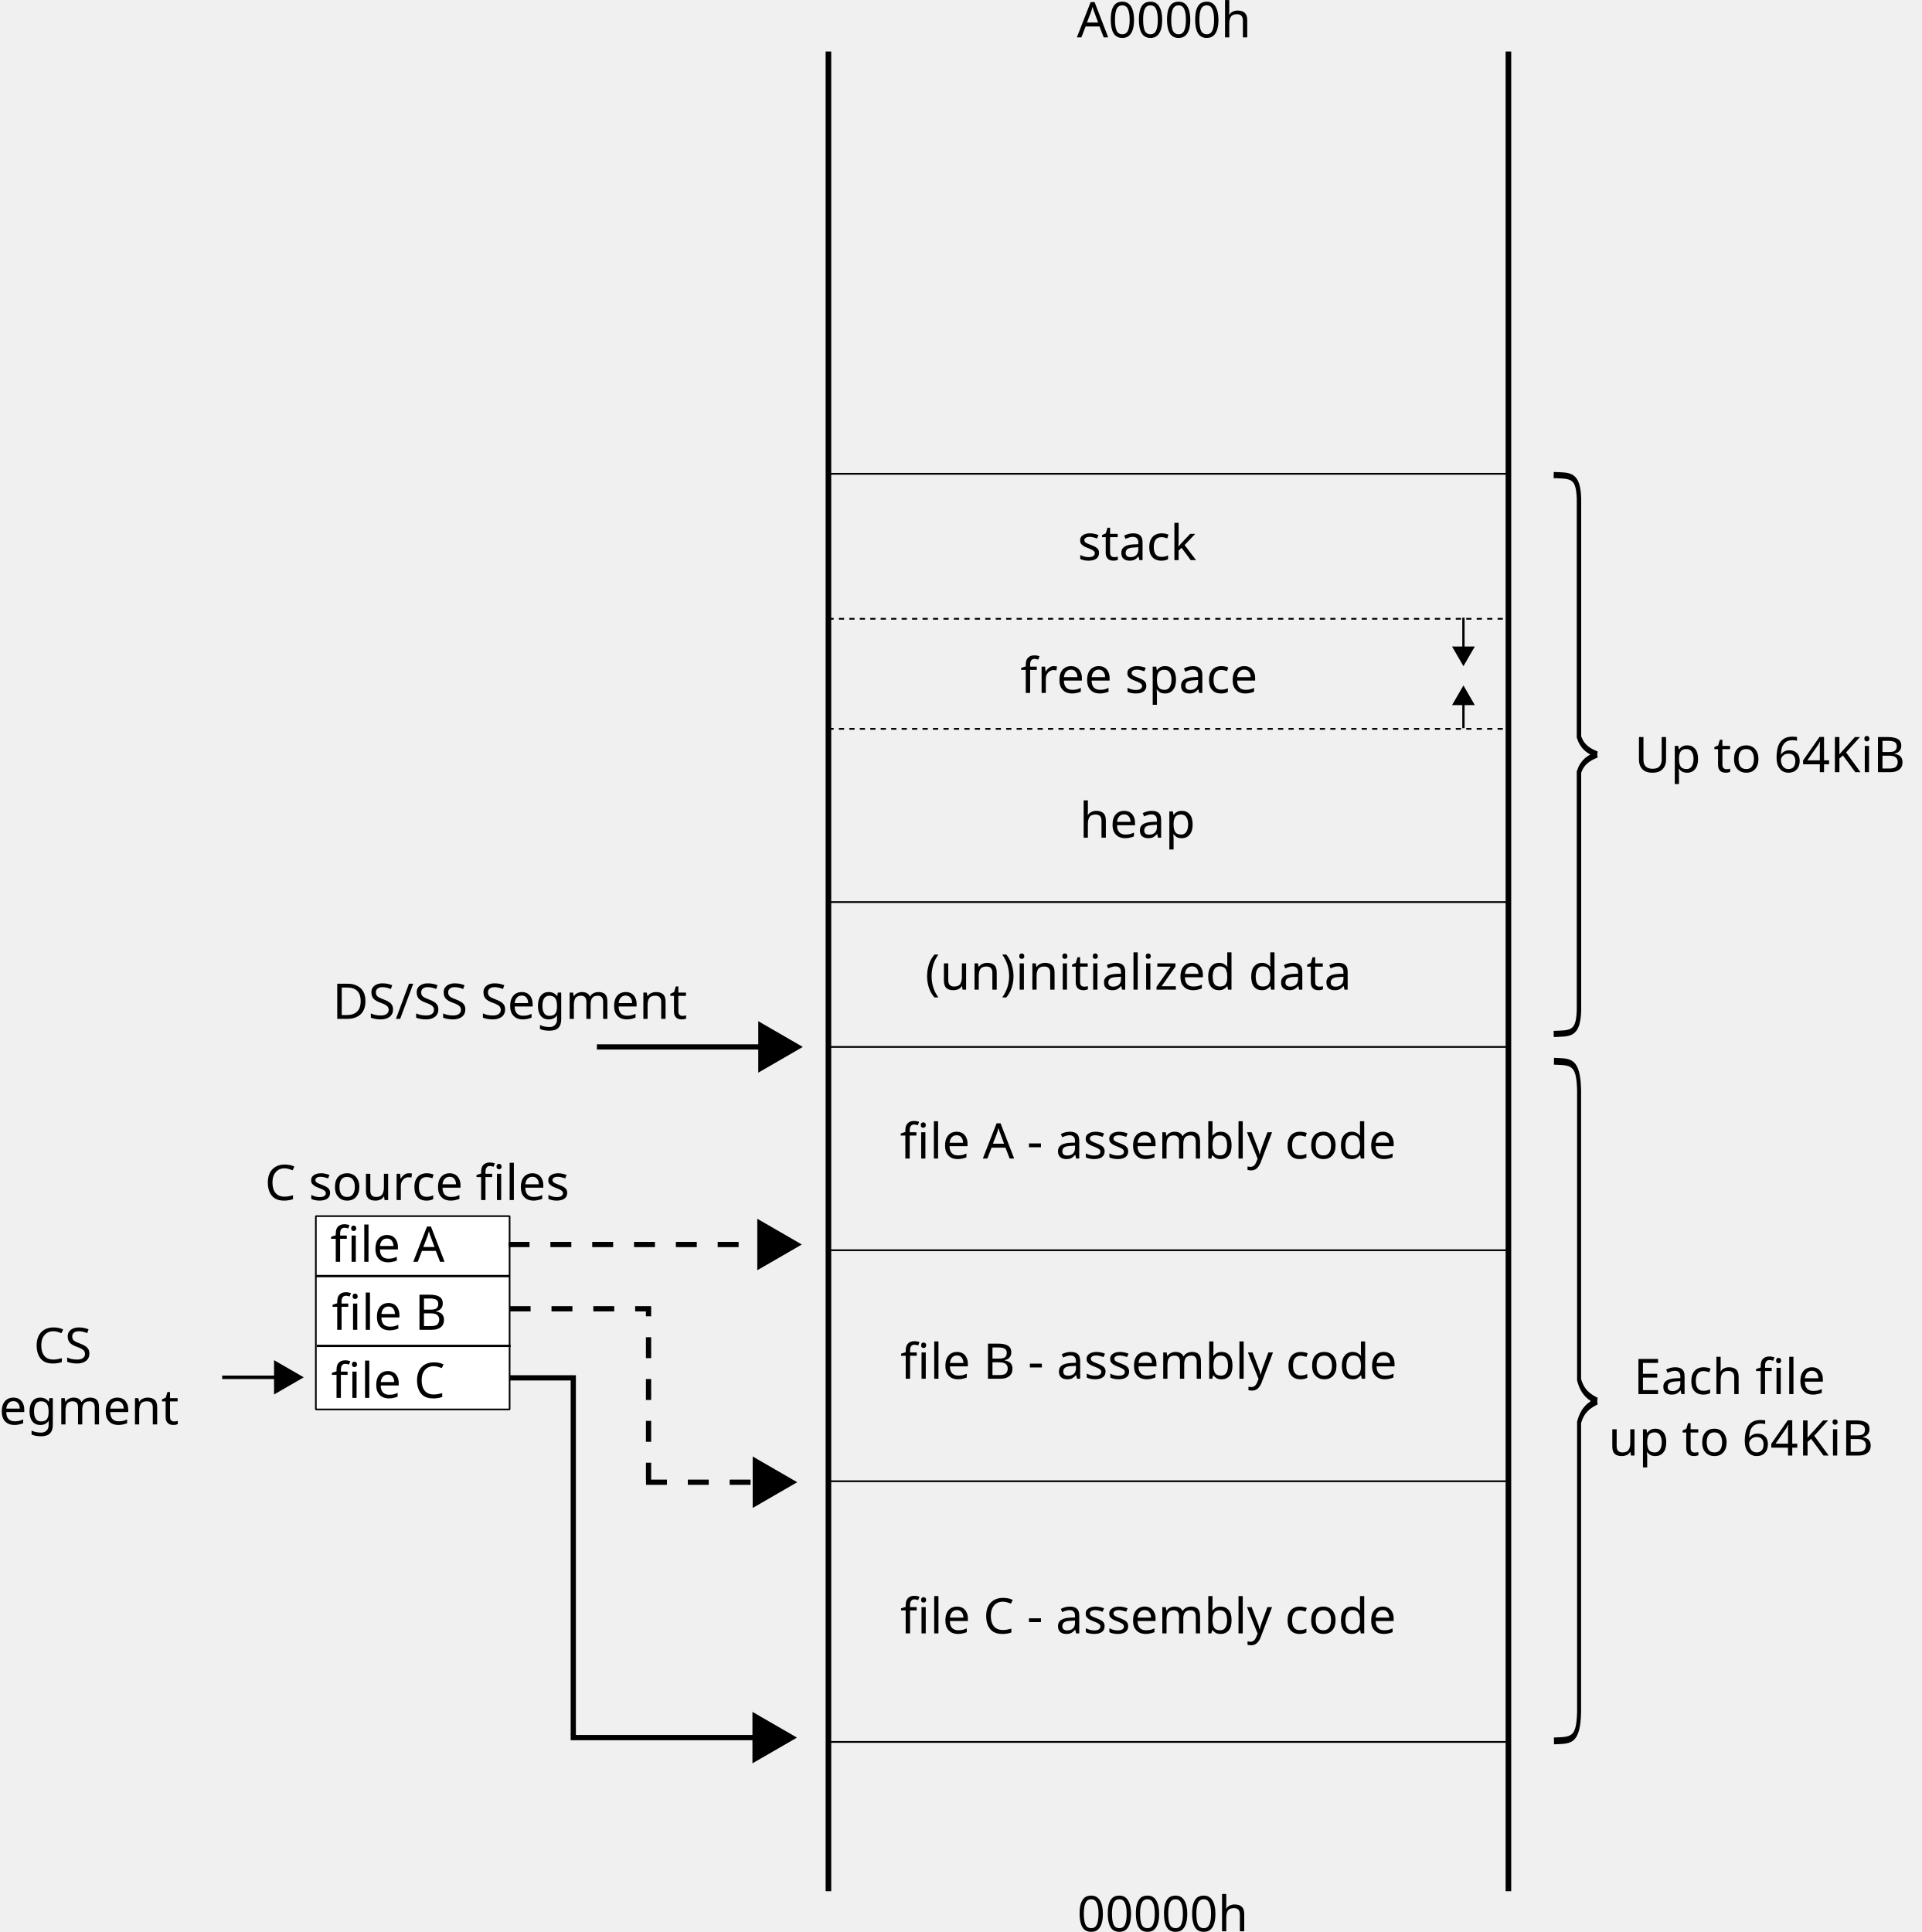
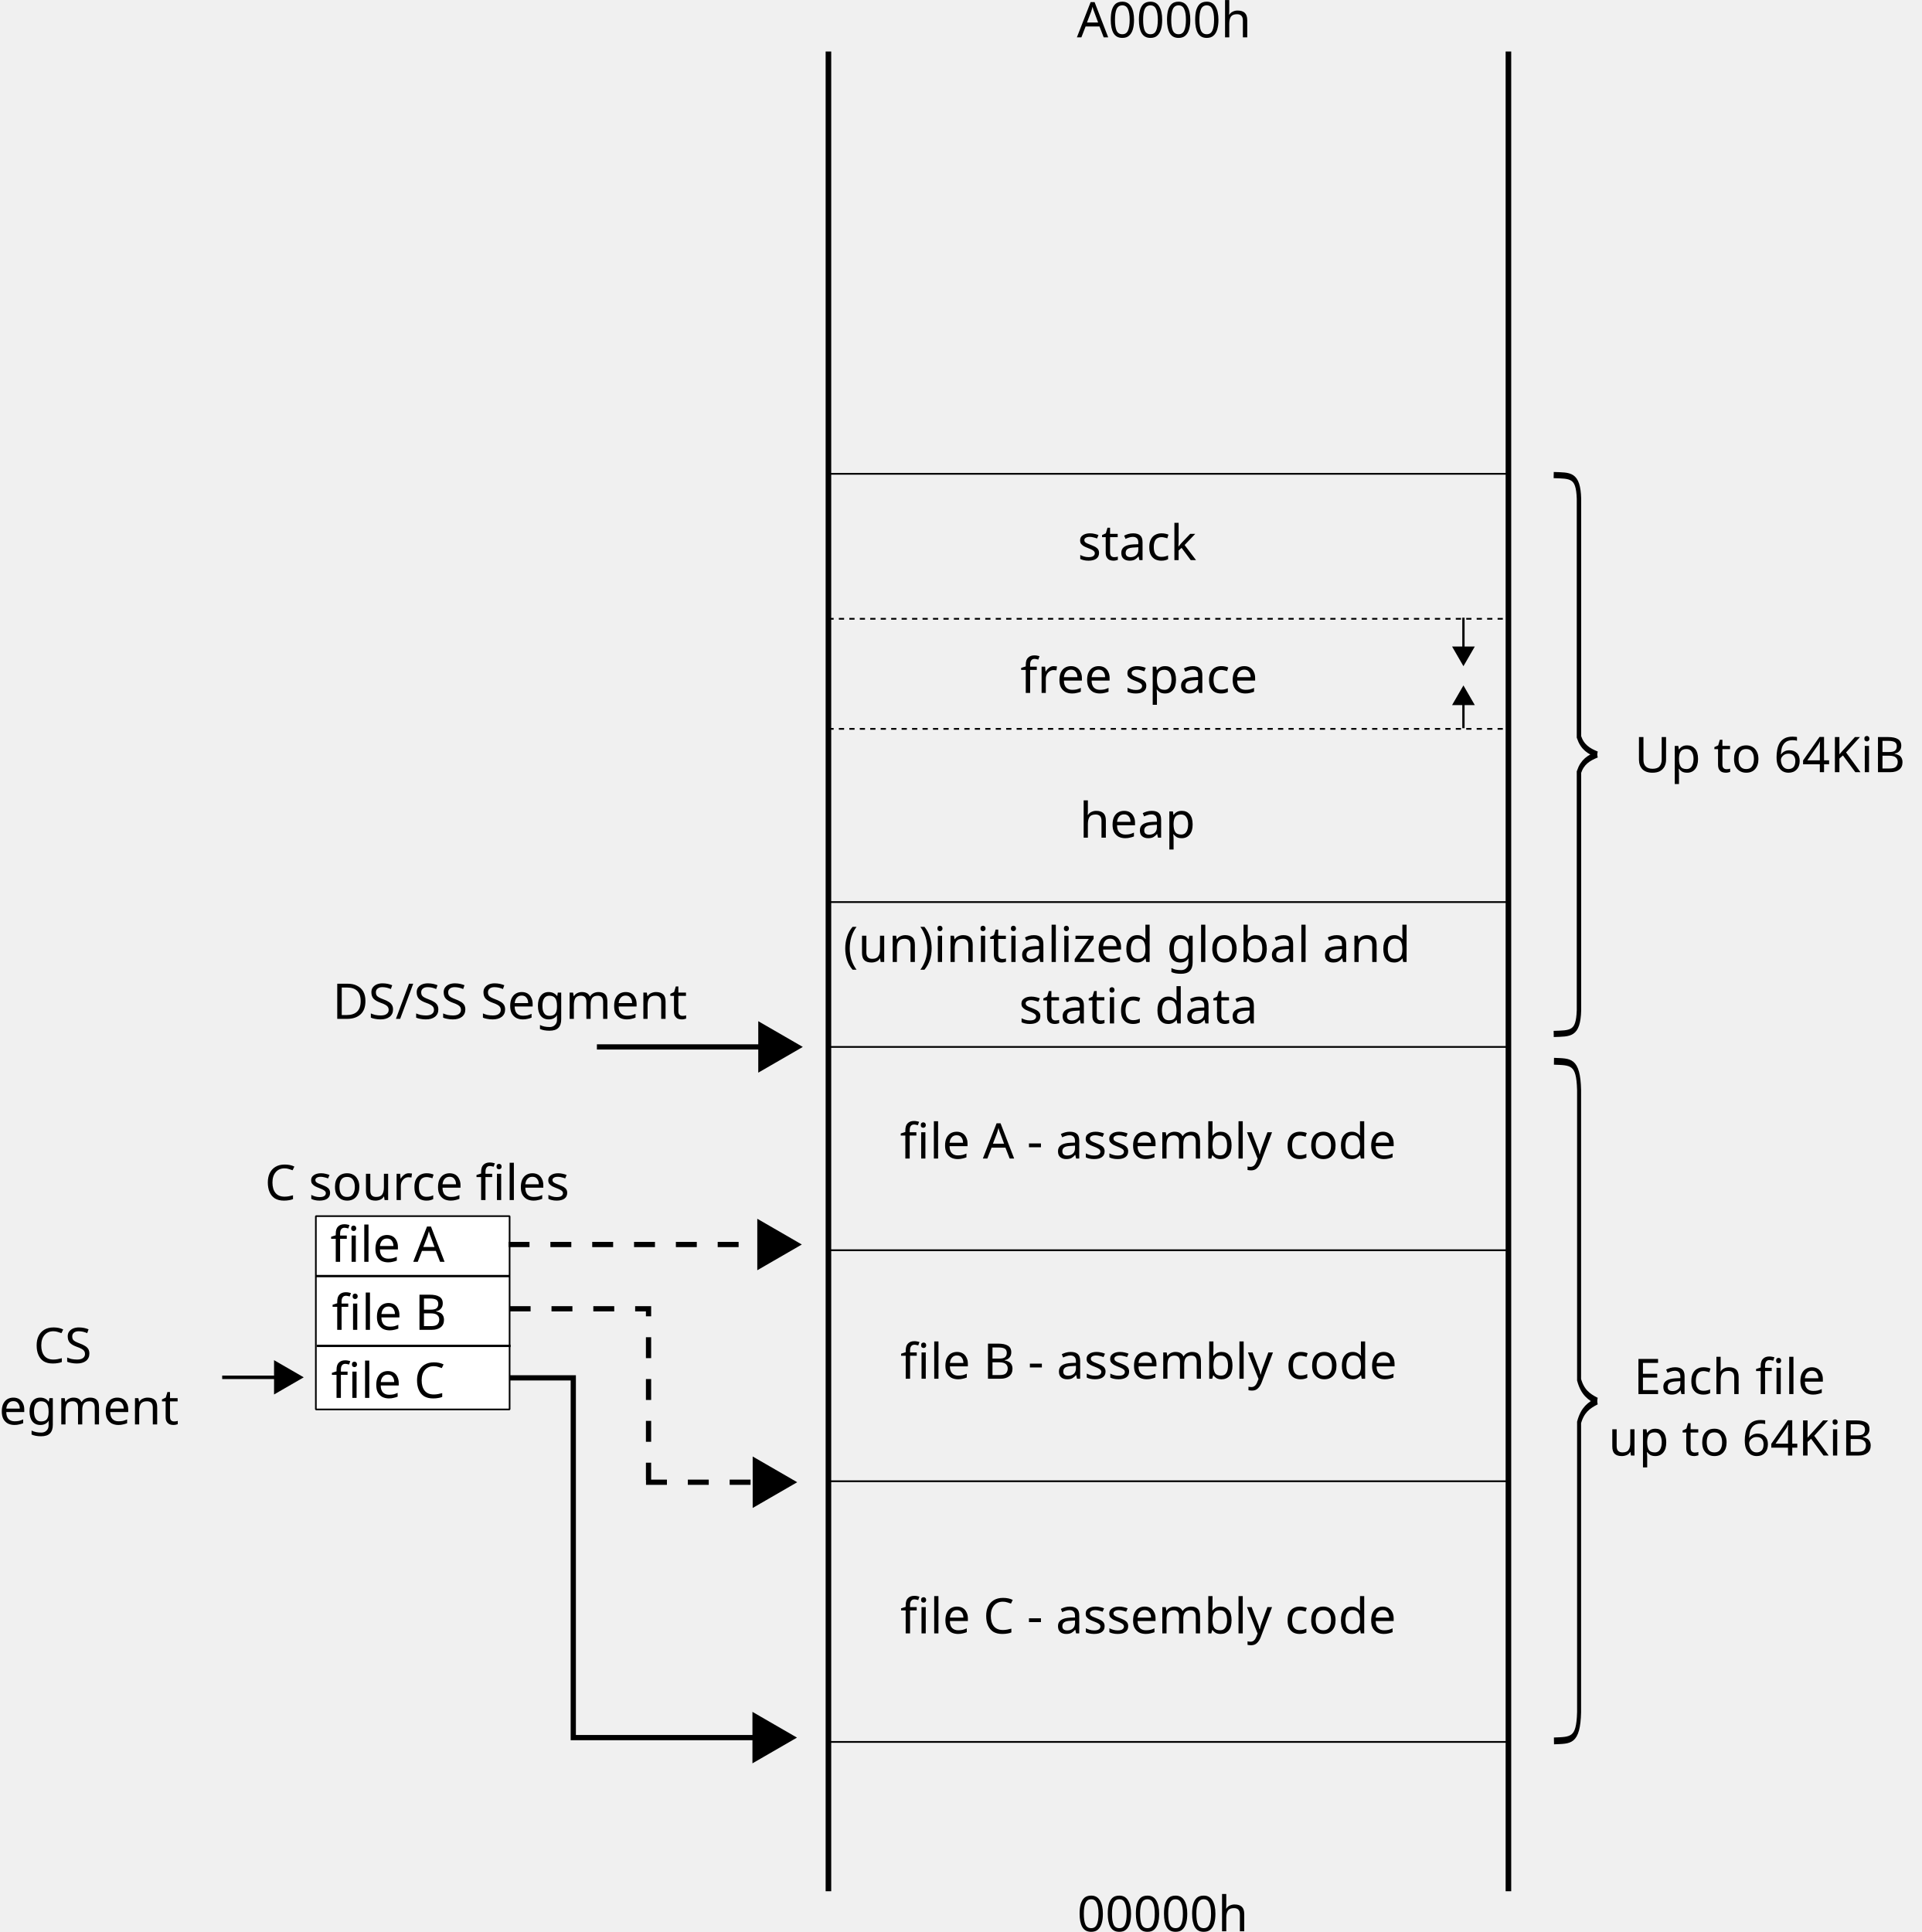
<svg xmlns="http://www.w3.org/2000/svg" width="220.507mm" height="221.738mm" viewBox="0 0 220.507 221.738" version="1.1" id="svg8">
  <defs id="defs2">
    <marker style="overflow:visible" id="marker2021" refX="0" refY="0" orient="auto">
      <path transform="scale(0.8)" style="fill:#000000;fill-opacity:1;fill-rule:evenodd;stroke:#000000;stroke-width:1pt;stroke-opacity:1" d="M 5.77,0 -2.88,5 V -5 Z" id="path2019" />
    </marker>
    <marker orient="auto" refY="0" refX="0" id="marker1749" style="overflow:visible">
      <path id="path1747" d="M 5.77,0 -2.88,5 V -5 Z" style="fill:#000000;fill-opacity:1;fill-rule:evenodd;stroke:#000000;stroke-width:1pt;stroke-opacity:1" transform="scale(0.8)" />
    </marker>
    <marker style="overflow:visible" id="marker1277" refX="0" refY="0" orient="auto">
      <path transform="scale(0.8)" style="fill:#000000;fill-opacity:1;fill-rule:evenodd;stroke:#000000;stroke-width:1pt;stroke-opacity:1" d="M 5.77,0 -2.88,5 V -5 Z" id="path1275" />
    </marker>
    <marker orient="auto" refY="0" refX="0" id="marker2195" style="overflow:visible">
      <path id="path2193" d="M 5.77,0 -2.88,5 V -5 Z" style="fill:#000000;fill-opacity:1;fill-rule:evenodd;stroke:#000000;stroke-width:1pt;stroke-opacity:1" transform="scale(0.8)" />
    </marker>
    <marker style="overflow:visible" id="marker2153" refX="0" refY="0" orient="auto">
      <path transform="scale(0.8)" style="fill:#000000;fill-opacity:1;fill-rule:evenodd;stroke:#000000;stroke-width:1pt;stroke-opacity:1" d="M 5.77,0 -2.88,5 V -5 Z" id="path2151" />
    </marker>
    <marker orient="auto" refY="0" refX="0" id="TriangleOutL" style="overflow:visible">
      <path id="path1057" d="M 5.77,0 -2.88,5 V -5 Z" style="fill:#000000;fill-opacity:1;fill-rule:evenodd;stroke:#000000;stroke-width:1pt;stroke-opacity:1" transform="scale(0.8)" />
    </marker>
    <marker orient="auto" refY="0" refX="0" id="TriangleOutL-7" style="overflow:visible">
      <path id="path1057-6" d="M 5.77,0 -2.88,5 V -5 Z" style="fill:#000000;fill-opacity:1;fill-rule:evenodd;stroke:#000000;stroke-width:1pt;stroke-opacity:1" transform="scale(0.8)" />
    </marker>
  </defs>
  <g id="layer1" transform="translate(57.6592,37.36605)">
    <rect style="opacity:1;vector-effect:none;fill:#f0f0f0;fill-opacity:1;stroke:none;stroke-width:0.6;stroke-linecap:butt;stroke-linejoin:bevel;stroke-miterlimit:4;stroke-dasharray:none;stroke-dashoffset:0;stroke-opacity:1;paint-order:normal" id="rect2141" width="78.043" height="12.631" x="37.418" y="33.654" />
    <path style="fill:none;stroke:#000000;stroke-width:0.64;stroke-linecap:butt;stroke-linejoin:miter;stroke-miterlimit:4;stroke-dasharray:none;stroke-opacity:1" d="M 37.418,-31.456 V 179.694" id="path815" />
    <path style="fill:none;stroke:#000000;stroke-width:0.64;stroke-linecap:butt;stroke-linejoin:miter;stroke-miterlimit:4;stroke-dasharray:none;stroke-opacity:1" d="M 115.46,-31.456 V 179.694" id="path815-4" />
    <path style="fill:none;stroke:#000000;stroke-width:0.2;stroke-linecap:butt;stroke-linejoin:miter;stroke-miterlimit:4;stroke-dasharray:none;stroke-opacity:1" d="M 37.418,106.124 H 115.46" id="path832" />
    <path style="fill:none;stroke:#000000;stroke-width:0.2;stroke-linecap:butt;stroke-linejoin:miter;stroke-miterlimit:4;stroke-dasharray:none;stroke-opacity:1" d="M 37.418,82.791 H 115.46" id="path832-6" />
    <path style="fill:none;stroke:#000000;stroke-width:0.2;stroke-linecap:butt;stroke-linejoin:miter;stroke-miterlimit:4;stroke-dasharray:none;stroke-opacity:1" d="M 37.418,66.166 H 115.46" id="path832-6-2" />
    <path style="fill:none;stroke:#000000;stroke-width:0.2;stroke-linecap:butt;stroke-linejoin:miter;stroke-miterlimit:4;stroke-dasharray:none;stroke-opacity:1" d="M 37.418,17.013 H 115.46" id="path832-6-2-6-7-5" />
    <path style="fill:none;stroke:#000000;stroke-width:0.6;stroke-linecap:butt;stroke-linejoin:miter;stroke-miterlimit:4;stroke-dasharray:2.4, 2.4;stroke-dashoffset:0;stroke-opacity:1;marker-end:url(#TriangleOutL)" d="M 16.483,132.751 H 30.427" id="path913" />
    <text xml:space="preserve" style="font-style:normal;font-variant:normal;font-weight:normal;font-stretch:normal;font-size:5.644px;line-height:1.25;font-family:sans-serif;-inkscape-font-specification:'sans-serif, Normal';font-variant-ligatures:normal;font-variant-caps:normal;font-variant-numeric:normal;font-feature-settings:normal;text-align:start;letter-spacing:0px;word-spacing:0px;writing-mode:lr-tb;text-anchor:start;fill:#000000;fill-opacity:1;stroke:none;stroke-width:0.265" x="45.676" y="150.103" id="text1439">
      <tspan id="tspan1437" x="45.676" y="150.103" style="stroke-width:0.265">file C - assembly code</tspan>
    </text>
-     <text xml:space="preserve" style="font-style:normal;font-variant:normal;font-weight:normal;font-stretch:normal;font-size:5.644px;line-height:1.25;font-family:sans-serif;-inkscape-font-specification:'sans-serif, Normal';font-variant-ligatures:normal;font-variant-caps:normal;font-variant-numeric:normal;font-feature-settings:normal;text-align:start;letter-spacing:0px;word-spacing:0px;writing-mode:lr-tb;text-anchor:start;fill:#000000;fill-opacity:1;stroke:none;stroke-width:0.265" x="76.666" y="76.216" id="text1439-6">
-       <tspan x="76.666" y="76.216" style="font-style:normal;font-variant:normal;font-weight:normal;font-stretch:normal;font-size:5.644px;font-family:sans-serif;-inkscape-font-specification:'sans-serif, Normal';font-variant-ligatures:normal;font-variant-caps:normal;font-variant-numeric:normal;font-feature-settings:normal;text-align:center;writing-mode:lr-tb;text-anchor:middle;stroke-width:0.265" id="tspan1459">(un)initialized data</tspan>
+     <text xml:space="preserve" style="font-style:normal;font-variant:normal;font-weight:normal;font-stretch:normal;font-size:5.644px;line-height:1.25;font-family:sans-serif;-inkscape-font-specification:'sans-serif, Normal';font-variant-ligatures:normal;font-variant-caps:normal;font-variant-numeric:normal;font-feature-settings:normal;text-align:start;letter-spacing:0px;word-spacing:0px;writing-mode:lr-tb;text-anchor:start;fill:#000000;fill-opacity:1;stroke:none;stroke-width:0.265" x="76.666" y="73.041" id="text1439-6">
+       <tspan x="77.565" y="73.041" style="font-style:normal;font-variant:normal;font-weight:normal;font-stretch:normal;font-size:5.644px;font-family:sans-serif;-inkscape-font-specification:'sans-serif, Normal';font-variant-ligatures:normal;font-variant-caps:normal;font-variant-numeric:normal;font-feature-settings:normal;text-align:center;writing-mode:lr-tb;text-anchor:middle;stroke-width:0.265" id="tspan1459">(un)initialized global and </tspan>
+       <tspan x="76.666" y="80.096" style="font-style:normal;font-variant:normal;font-weight:normal;font-stretch:normal;font-size:5.644px;font-family:sans-serif;-inkscape-font-specification:'sans-serif, Normal';font-variant-ligatures:normal;font-variant-caps:normal;font-variant-numeric:normal;font-feature-settings:normal;text-align:center;writing-mode:lr-tb;text-anchor:middle;stroke-width:0.265" id="tspan933">static data</tspan>
    </text>
    <path style="fill:none;stroke:#000000;stroke-width:0.6;stroke-linecap:butt;stroke-linejoin:miter;stroke-miterlimit:4;stroke-dasharray:none;stroke-opacity:1;marker-end:url(#TriangleOutL-7)" d="M 10.846,82.791 H 31.068" id="path913-1" />
    <text xml:space="preserve" style="font-style:normal;font-variant:normal;font-weight:normal;font-stretch:normal;font-size:5.644px;line-height:1.25;font-family:sans-serif;-inkscape-font-specification:'sans-serif, Normal';font-variant-ligatures:normal;font-variant-caps:normal;font-variant-numeric:normal;font-feature-settings:normal;text-align:start;letter-spacing:0px;word-spacing:0px;writing-mode:lr-tb;text-anchor:start;fill:#000000;fill-opacity:1;stroke:none;stroke-width:0.265" x="76.549" y="58.774" id="text1439-1">
      <tspan x="76.549" y="58.774" style="font-style:normal;font-variant:normal;font-weight:normal;font-stretch:normal;font-size:5.644px;font-family:sans-serif;-inkscape-font-specification:'sans-serif, Normal';font-variant-ligatures:normal;font-variant-caps:normal;font-variant-numeric:normal;font-feature-settings:normal;text-align:center;writing-mode:lr-tb;text-anchor:middle;stroke-width:0.265" id="tspan2104">heap</tspan>
    </text>
    <text xml:space="preserve" style="font-style:normal;font-variant:normal;font-weight:normal;font-stretch:normal;font-size:5.644px;line-height:1.25;font-family:sans-serif;-inkscape-font-specification:'sans-serif, Normal';font-variant-ligatures:normal;font-variant-caps:normal;font-variant-numeric:normal;font-feature-settings:normal;text-align:start;letter-spacing:0px;word-spacing:0px;writing-mode:lr-tb;text-anchor:start;fill:#000000;fill-opacity:1;stroke:none;stroke-width:0.265" x="76.509" y="26.92" id="text1439-1-4">
      <tspan x="76.509" y="26.92" style="font-style:normal;font-variant:normal;font-weight:normal;font-stretch:normal;font-size:5.644px;font-family:sans-serif;-inkscape-font-specification:'sans-serif, Normal';font-variant-ligatures:normal;font-variant-caps:normal;font-variant-numeric:normal;font-feature-settings:normal;text-align:center;writing-mode:lr-tb;text-anchor:middle;stroke-width:0.265" id="tspan2104-1">stack</tspan>
    </text>
    <text xml:space="preserve" style="font-style:normal;font-variant:normal;font-weight:normal;font-stretch:normal;font-size:5.644px;line-height:1.25;font-family:sans-serif;-inkscape-font-specification:'sans-serif, Normal';font-variant-ligatures:normal;font-variant-caps:normal;font-variant-numeric:normal;font-feature-settings:normal;text-align:start;letter-spacing:0px;word-spacing:0px;writing-mode:lr-tb;text-anchor:start;fill:#000000;fill-opacity:1;stroke:none;stroke-width:0.265" x="76.737" y="42.167" id="text1439-1-9">
      <tspan x="76.737" y="42.167" style="font-style:normal;font-variant:normal;font-weight:normal;font-stretch:normal;font-size:5.644px;font-family:sans-serif;-inkscape-font-specification:'sans-serif, Normal';font-variant-ligatures:normal;font-variant-caps:normal;font-variant-numeric:normal;font-feature-settings:normal;text-align:center;writing-mode:lr-tb;text-anchor:middle;stroke-width:0.265" id="tspan2104-0">free space</tspan>
    </text>
    <path style="fill:none;stroke:#000000;stroke-width:0.265;stroke-linecap:butt;stroke-linejoin:miter;stroke-miterlimit:4;stroke-dasharray:none;stroke-opacity:1;marker-end:url(#marker2153)" d="m 110.297,33.524 v 4.063" id="path2143" />
    <path style="fill:none;stroke:#000000;stroke-width:0.265px;stroke-linecap:butt;stroke-linejoin:miter;stroke-opacity:1;marker-end:url(#marker2195)" d="m 110.297,46.209 v -3.402" id="path2185" />
    <text xml:space="preserve" style="font-style:normal;font-variant:normal;font-weight:normal;font-stretch:normal;font-size:5.644px;line-height:1.25;font-family:sans-serif;-inkscape-font-specification:'sans-serif, Normal';font-variant-ligatures:normal;font-variant-caps:normal;font-variant-numeric:normal;font-feature-settings:normal;text-align:start;letter-spacing:0px;word-spacing:0px;writing-mode:lr-tb;text-anchor:start;fill:#000000;fill-opacity:1;stroke:none;stroke-width:0.265" x="-45.326" y="119.061" id="text2619">
      <tspan id="tspan2617" x="-45.326" y="119.061" style="font-style:normal;font-variant:normal;font-weight:normal;font-stretch:normal;font-size:5.644px;font-family:sans-serif;-inkscape-font-specification:'sans-serif, Normal';font-variant-ligatures:normal;font-variant-caps:normal;font-variant-numeric:normal;font-feature-settings:normal;text-align:center;writing-mode:lr-tb;text-anchor:middle;stroke-width:0.265">CS</tspan>
      <tspan x="-45.326" y="126.117" style="font-style:normal;font-variant:normal;font-weight:normal;font-stretch:normal;font-size:5.644px;font-family:sans-serif;-inkscape-font-specification:'sans-serif, Normal';font-variant-ligatures:normal;font-variant-caps:normal;font-variant-numeric:normal;font-feature-settings:normal;text-align:center;writing-mode:lr-tb;text-anchor:middle;stroke-width:0.265" id="tspan2353">Segment</tspan>
    </text>
    <text xml:space="preserve" style="font-style:normal;font-variant:normal;font-weight:normal;font-stretch:normal;font-size:5.644px;line-height:1.25;font-family:sans-serif;-inkscape-font-specification:'sans-serif, Normal';font-variant-ligatures:normal;font-variant-caps:normal;font-variant-numeric:normal;font-feature-settings:normal;text-align:start;letter-spacing:0px;word-spacing:0px;writing-mode:lr-tb;text-anchor:start;fill:#000000;fill-opacity:1;stroke:none;stroke-width:0.265" x="-19.501" y="79.574" id="text2619-7">
      <tspan id="tspan2617-8" x="-19.501" y="79.574" style="stroke-width:0.265">DS/SS Segment</tspan>
    </text>
    <text xml:space="preserve" style="font-style:normal;font-variant:normal;font-weight:normal;font-stretch:normal;font-size:5.644px;line-height:1.25;font-family:sans-serif;-inkscape-font-specification:'sans-serif, Normal';font-variant-ligatures:normal;font-variant-caps:normal;font-variant-numeric:normal;font-feature-settings:normal;text-align:start;letter-spacing:0px;word-spacing:0px;writing-mode:lr-tb;text-anchor:start;fill:#000000;fill-opacity:1;stroke:none;stroke-width:0.265" x="129.94" y="51.254" id="text2662-8">
      <tspan id="tspan2660-2" x="129.94" y="51.254" style="stroke-width:0.265">Up to 64KiB</tspan>
    </text>
    <text xml:space="preserve" style="font-style:normal;font-variant:normal;font-weight:normal;font-stretch:normal;font-size:5.644px;line-height:1.25;font-family:sans-serif;-inkscape-font-specification:'sans-serif, Normal';font-variant-ligatures:normal;font-variant-caps:normal;font-variant-numeric:normal;font-feature-settings:normal;text-align:start;letter-spacing:0px;word-spacing:0px;writing-mode:lr-tb;text-anchor:start;fill:#000000;fill-opacity:1;stroke:none;stroke-width:0.265" x="65.932" y="-33.078" id="text1439-5">
      <tspan id="tspan1437-6" x="65.932" y="-33.078" style="stroke-width:0.265">A0000h</tspan>
    </text>
    <text xml:space="preserve" style="font-style:normal;font-variant:normal;font-weight:normal;font-stretch:normal;font-size:5.644px;line-height:1.25;font-family:sans-serif;-inkscape-font-specification:'sans-serif, Normal';font-variant-ligatures:normal;font-variant-caps:normal;font-variant-numeric:normal;font-feature-settings:normal;text-align:start;letter-spacing:0px;word-spacing:0px;writing-mode:lr-tb;text-anchor:start;fill:#000000;fill-opacity:1;stroke:none;stroke-width:0.265" x="65.963" y="184.292" id="text1439-5-8">
      <tspan id="tspan1437-6-2" x="65.963" y="184.292" style="stroke-width:0.265">00000h</tspan>
    </text>
    <path style="fill:none;stroke:#000000;stroke-width:0.2;stroke-linecap:butt;stroke-linejoin:miter;stroke-miterlimit:4;stroke-dasharray:none;stroke-opacity:1" d="M 37.418,132.638 H 115.46" id="path832-2" />
    <path style="fill:none;stroke:#000000;stroke-width:0.2;stroke-linecap:butt;stroke-linejoin:miter;stroke-miterlimit:4;stroke-dasharray:none;stroke-opacity:1" d="M 37.418,162.556 H 115.46" id="path832-2-7" />
    <text xml:space="preserve" style="font-style:normal;font-variant:normal;font-weight:normal;font-stretch:normal;font-size:5.644px;line-height:1.25;font-family:sans-serif;-inkscape-font-specification:'sans-serif, Normal';font-variant-ligatures:normal;font-variant-caps:normal;font-variant-numeric:normal;font-feature-settings:normal;text-align:start;letter-spacing:0px;word-spacing:0px;writing-mode:lr-tb;text-anchor:start;fill:#000000;fill-opacity:1;stroke:none;stroke-width:0.265" x="45.637" y="95.598" id="text1439-2">
      <tspan id="tspan1437-96" x="45.637" y="95.598" style="stroke-width:0.265">file A - assembly code</tspan>
    </text>
    <text xml:space="preserve" style="font-style:normal;font-variant:normal;font-weight:normal;font-stretch:normal;font-size:5.644px;line-height:1.25;font-family:sans-serif;-inkscape-font-specification:'sans-serif, Normal';font-variant-ligatures:normal;font-variant-caps:normal;font-variant-numeric:normal;font-feature-settings:normal;text-align:start;letter-spacing:0px;word-spacing:0px;writing-mode:lr-tb;text-anchor:start;fill:#000000;fill-opacity:1;stroke:none;stroke-width:0.265" x="45.681" y="120.874" id="text1439-10">
      <tspan id="tspan1437-42" x="45.681" y="120.874" style="stroke-width:0.265">file B - assembly code</tspan>
    </text>
    <rect style="opacity:1;vector-effect:none;fill:#ffffff;fill-opacity:1;stroke:#000000;stroke-width:0.19;stroke-linecap:butt;stroke-linejoin:bevel;stroke-miterlimit:4;stroke-dasharray:none;stroke-dashoffset:0;stroke-opacity:1;paint-order:normal" id="rect979" width="22.236" height="22.183" x="-21.409" y="102.212" />
    <text xml:space="preserve" style="font-style:normal;font-variant:normal;font-weight:normal;font-stretch:normal;font-size:5.644px;line-height:1.25;font-family:sans-serif;-inkscape-font-specification:'sans-serif, Normal';font-variant-ligatures:normal;font-variant-caps:normal;font-variant-numeric:normal;font-feature-settings:normal;text-align:start;letter-spacing:0px;word-spacing:0px;writing-mode:lr-tb;text-anchor:start;fill:#000000;fill-opacity:1;stroke:none;stroke-width:0.265" x="145.81" y="122.629" id="text2662-5">
      <tspan id="tspan2660-29" x="146.708" y="122.629" style="font-style:normal;font-variant:normal;font-weight:normal;font-stretch:normal;font-size:5.644px;font-family:sans-serif;-inkscape-font-specification:'sans-serif, Normal';font-variant-ligatures:normal;font-variant-caps:normal;font-variant-numeric:normal;font-feature-settings:normal;text-align:center;writing-mode:lr-tb;text-anchor:middle;stroke-width:0.265">Each file </tspan>
      <tspan x="145.81" y="129.684" style="font-style:normal;font-variant:normal;font-weight:normal;font-stretch:normal;font-size:5.644px;font-family:sans-serif;-inkscape-font-specification:'sans-serif, Normal';font-variant-ligatures:normal;font-variant-caps:normal;font-variant-numeric:normal;font-feature-settings:normal;text-align:center;writing-mode:lr-tb;text-anchor:middle;stroke-width:0.265" id="tspan1012">up to 64KiB</tspan>
    </text>
    <text xml:space="preserve" style="font-style:normal;font-variant:normal;font-weight:normal;font-stretch:normal;font-size:5.644px;line-height:1.25;font-family:sans-serif;-inkscape-font-specification:'sans-serif, Normal';font-variant-ligatures:normal;font-variant-caps:normal;font-variant-numeric:normal;font-feature-settings:normal;text-align:start;letter-spacing:0px;word-spacing:0px;writing-mode:lr-tb;text-anchor:start;fill:#000000;fill-opacity:1;stroke:none;stroke-width:0.265" x="-19.736" y="107.452" id="text1022">
      <tspan id="tspan1020" x="-19.736" y="107.452" style="stroke-width:0.265">file A</tspan>
    </text>
    <text xml:space="preserve" style="font-style:normal;font-variant:normal;font-weight:normal;font-stretch:normal;font-size:5.644px;line-height:1.25;font-family:sans-serif;-inkscape-font-specification:'sans-serif, Normal';font-variant-ligatures:normal;font-variant-caps:normal;font-variant-numeric:normal;font-feature-settings:normal;text-align:start;letter-spacing:0px;word-spacing:0px;writing-mode:lr-tb;text-anchor:start;fill:#000000;fill-opacity:1;stroke:none;stroke-width:0.265" x="-19.565" y="115.26" id="text1022-8">
      <tspan id="tspan1020-7" x="-19.565" y="115.26" style="stroke-width:0.265">file B</tspan>
    </text>
    <text xml:space="preserve" style="font-style:normal;font-variant:normal;font-weight:normal;font-stretch:normal;font-size:5.644px;line-height:1.25;font-family:sans-serif;-inkscape-font-specification:'sans-serif, Normal';font-variant-ligatures:normal;font-variant-caps:normal;font-variant-numeric:normal;font-feature-settings:normal;text-align:start;letter-spacing:0px;word-spacing:0px;writing-mode:lr-tb;text-anchor:start;fill:#000000;fill-opacity:1;stroke:none;stroke-width:0.265" x="-19.646" y="123.068" id="text1022-87">
      <tspan id="tspan1020-0" x="-19.646" y="123.068" style="stroke-width:0.265">file C</tspan>
    </text>
    <path style="fill:none;stroke:#000000;stroke-width:0.265px;stroke-linecap:butt;stroke-linejoin:miter;stroke-opacity:1" d="M -21.409,109.091 H 0.827" id="path1050" />
    <path style="fill:none;stroke:#000000;stroke-width:0.265px;stroke-linecap:butt;stroke-linejoin:miter;stroke-opacity:1" d="M -21.291,117.103 H 0.945" id="path1050-5" />
    <text xml:space="preserve" style="font-style:normal;font-variant:normal;font-weight:normal;font-stretch:normal;font-size:5.644px;line-height:1.25;font-family:sans-serif;-inkscape-font-specification:'sans-serif, Normal';font-variant-ligatures:normal;font-variant-caps:normal;font-variant-numeric:normal;font-feature-settings:normal;text-align:start;letter-spacing:0px;word-spacing:0px;writing-mode:lr-tb;text-anchor:start;fill:#000000;fill-opacity:1;stroke:none;stroke-width:0.265" x="-27.264" y="100.364" id="text1069">
      <tspan id="tspan1067" x="-27.264" y="100.364" style="stroke-width:0.265">C source files</tspan>
    </text>
    <path style="fill:none;stroke:#000000;stroke-width:0.6;stroke-linecap:butt;stroke-linejoin:miter;stroke-miterlimit:4;stroke-dasharray:2.4, 2.4;stroke-dashoffset:0;stroke-opacity:1;marker-end:url(#marker1277)" d="M 0.71,105.467 H 30.956" id="path1251" />
    <path style="fill:none;stroke:#000000;stroke-width:0.6;stroke-linecap:butt;stroke-linejoin:miter;stroke-miterlimit:4;stroke-dasharray:2.4, 2.4;stroke-dashoffset:0;stroke-opacity:1" d="M 0.836,112.845 H 16.772 v 19.641" id="path1253" />
    <path style="fill:none;stroke:#000000;stroke-width:0.6;stroke-linecap:butt;stroke-linejoin:miter;stroke-miterlimit:4;stroke-dasharray:none;stroke-opacity:1;marker-end:url(#marker1749)" d="M 0.86,120.772 H 8.135 v 41.289 H 30.4" id="path1255" />
    <path style="fill:none;stroke:#000000;stroke-width:0.4;stroke-linecap:butt;stroke-linejoin:miter;stroke-miterlimit:4;stroke-dasharray:none;stroke-opacity:1;marker-end:url(#marker2021)" d="m -32.159,120.711 h 7.087" id="path2011" />
    <path style="fill:none;stroke:#000000;stroke-width:0.2;stroke-linecap:butt;stroke-linejoin:miter;stroke-miterlimit:4;stroke-dasharray:0.6, 0.6;stroke-dashoffset:0;stroke-opacity:1" d="M 37.418,33.654 H 115.46" id="path832-6-2-6-7-0" />
    <path style="fill:none;stroke:#000000;stroke-width:0.2;stroke-linecap:butt;stroke-linejoin:miter;stroke-miterlimit:4;stroke-dasharray:0.6, 0.6;stroke-dashoffset:0;stroke-opacity:1" d="M 37.418,46.286 H 115.46" id="path832-6-2-6-7-0-9" />
    <g id="g1197-0-0-2-6" style="stroke-width:0.188;stroke-miterlimit:4;stroke-dasharray:none" transform="matrix(2.441535,0,0,4.159795,-211.4305,-8.011197)">
      <path id="path1178-4-8-4-8" d="m 136.028,22.224 c 0.78,0.021 1.146,-0.022 1.181,0.791 v 7.997 c 0.162,0.345 0.457,0.471 0.848,0.588" style="fill:none;stroke:#000000;stroke-width:0.188;stroke-linecap:butt;stroke-linejoin:miter;stroke-miterlimit:4;stroke-dasharray:none;stroke-opacity:1" />
      <path id="path1178-6-1-6-7-7" d="m 136.028,40.976 c 0.78,-0.021 1.146,0.022 1.181,-0.791 v -7.997 c 0.162,-0.345 0.457,-0.471 0.848,-0.588" style="fill:none;stroke:#000000;stroke-width:0.188;stroke-linecap:butt;stroke-linejoin:miter;stroke-miterlimit:4;stroke-dasharray:none;stroke-opacity:1" />
    </g>
    <g id="g1197-0-0-2-6-8" style="stroke-width:0.207;stroke-miterlimit:4;stroke-dasharray:none" transform="matrix(2.456391,0,0,3.420585,-213.482,-58.8608)">
      <path id="path1178-4-8-4-8-7" d="m 136.028,22.224 c 0.78,0.021 1.146,-0.022 1.181,0.791 v 7.997 c 0.162,0.345 0.457,0.471 0.848,0.588" style="fill:none;stroke:#000000;stroke-width:0.207;stroke-linecap:butt;stroke-linejoin:miter;stroke-miterlimit:4;stroke-dasharray:none;stroke-opacity:1" />
      <path id="path1178-6-1-6-7-7-2" d="m 136.028,40.976 c 0.78,-0.021 1.146,0.022 1.181,-0.791 v -7.997 c 0.162,-0.345 0.457,-0.471 0.848,-0.588" style="fill:none;stroke:#000000;stroke-width:0.207;stroke-linecap:butt;stroke-linejoin:miter;stroke-miterlimit:4;stroke-dasharray:none;stroke-opacity:1" />
    </g>
    <rect style="display:none;opacity:1;vector-effect:none;fill:none;fill-opacity:1;stroke:#000000;stroke-width:1.837;stroke-linecap:butt;stroke-linejoin:bevel;stroke-miterlimit:4;stroke-dasharray:none;stroke-dashoffset:0;stroke-opacity:1;paint-order:normal" id="rect891" width="237.747" height="183.592" x="-64.727" y="-3.379" />
  </g>
</svg>
